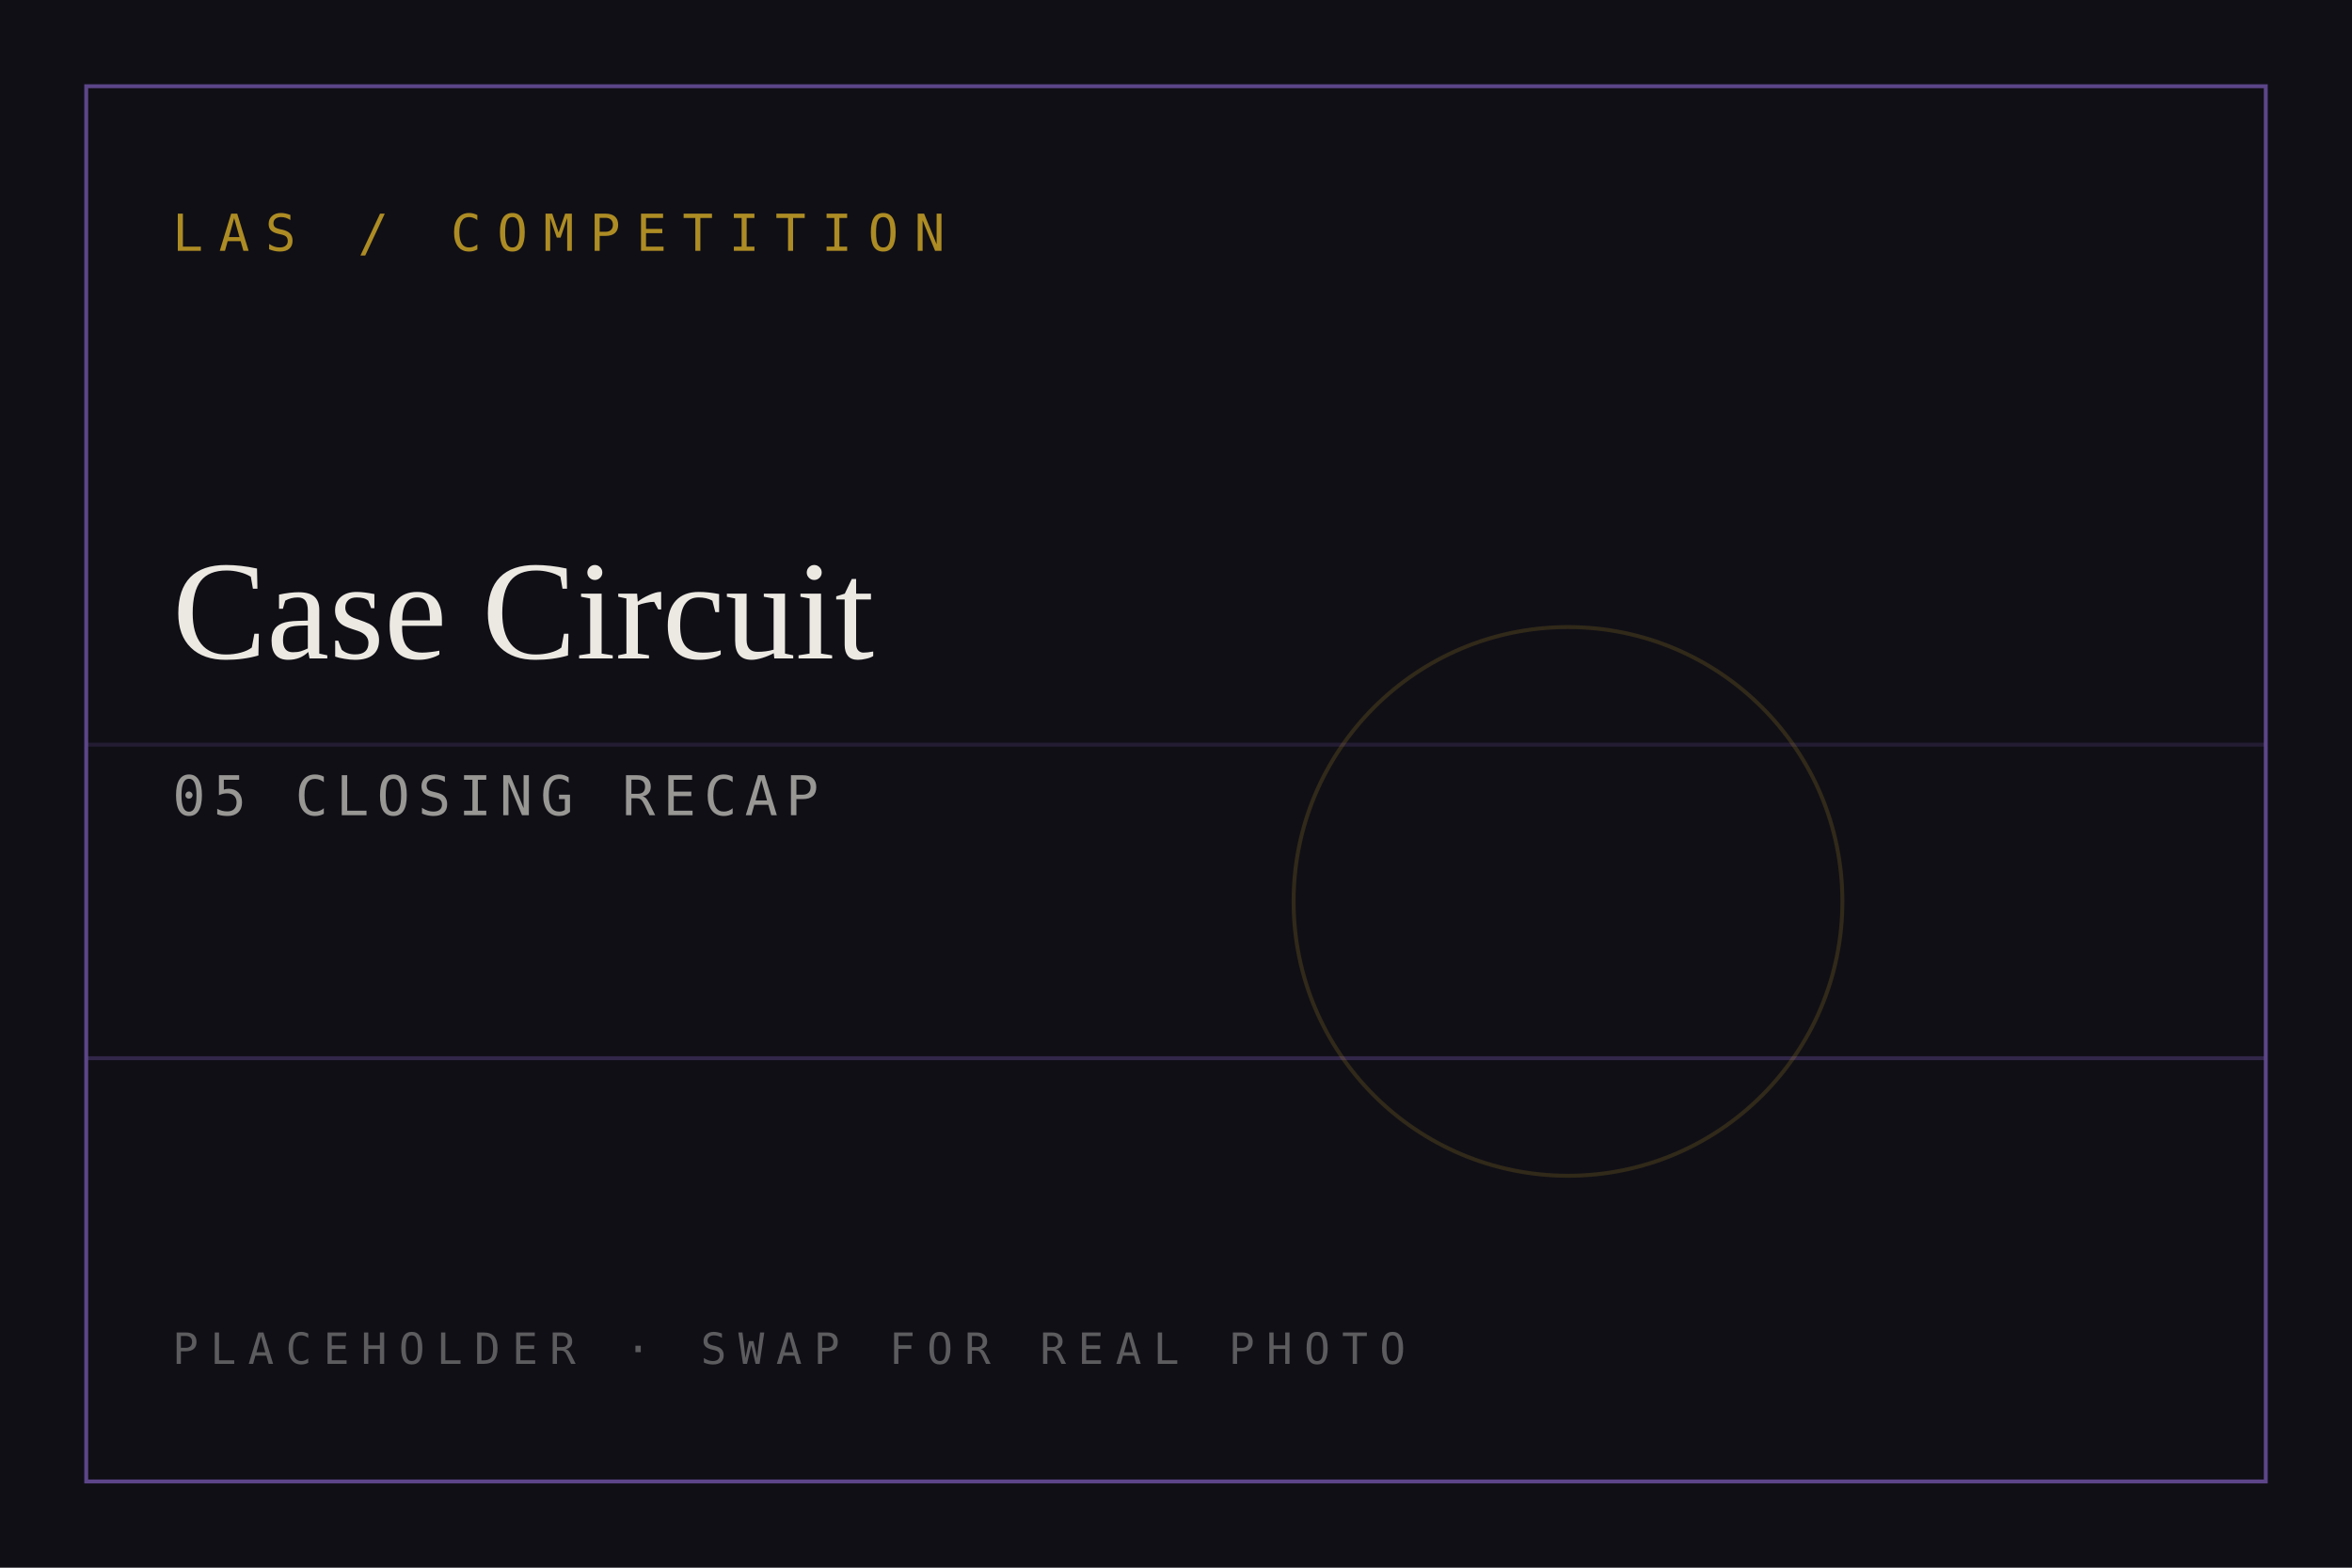
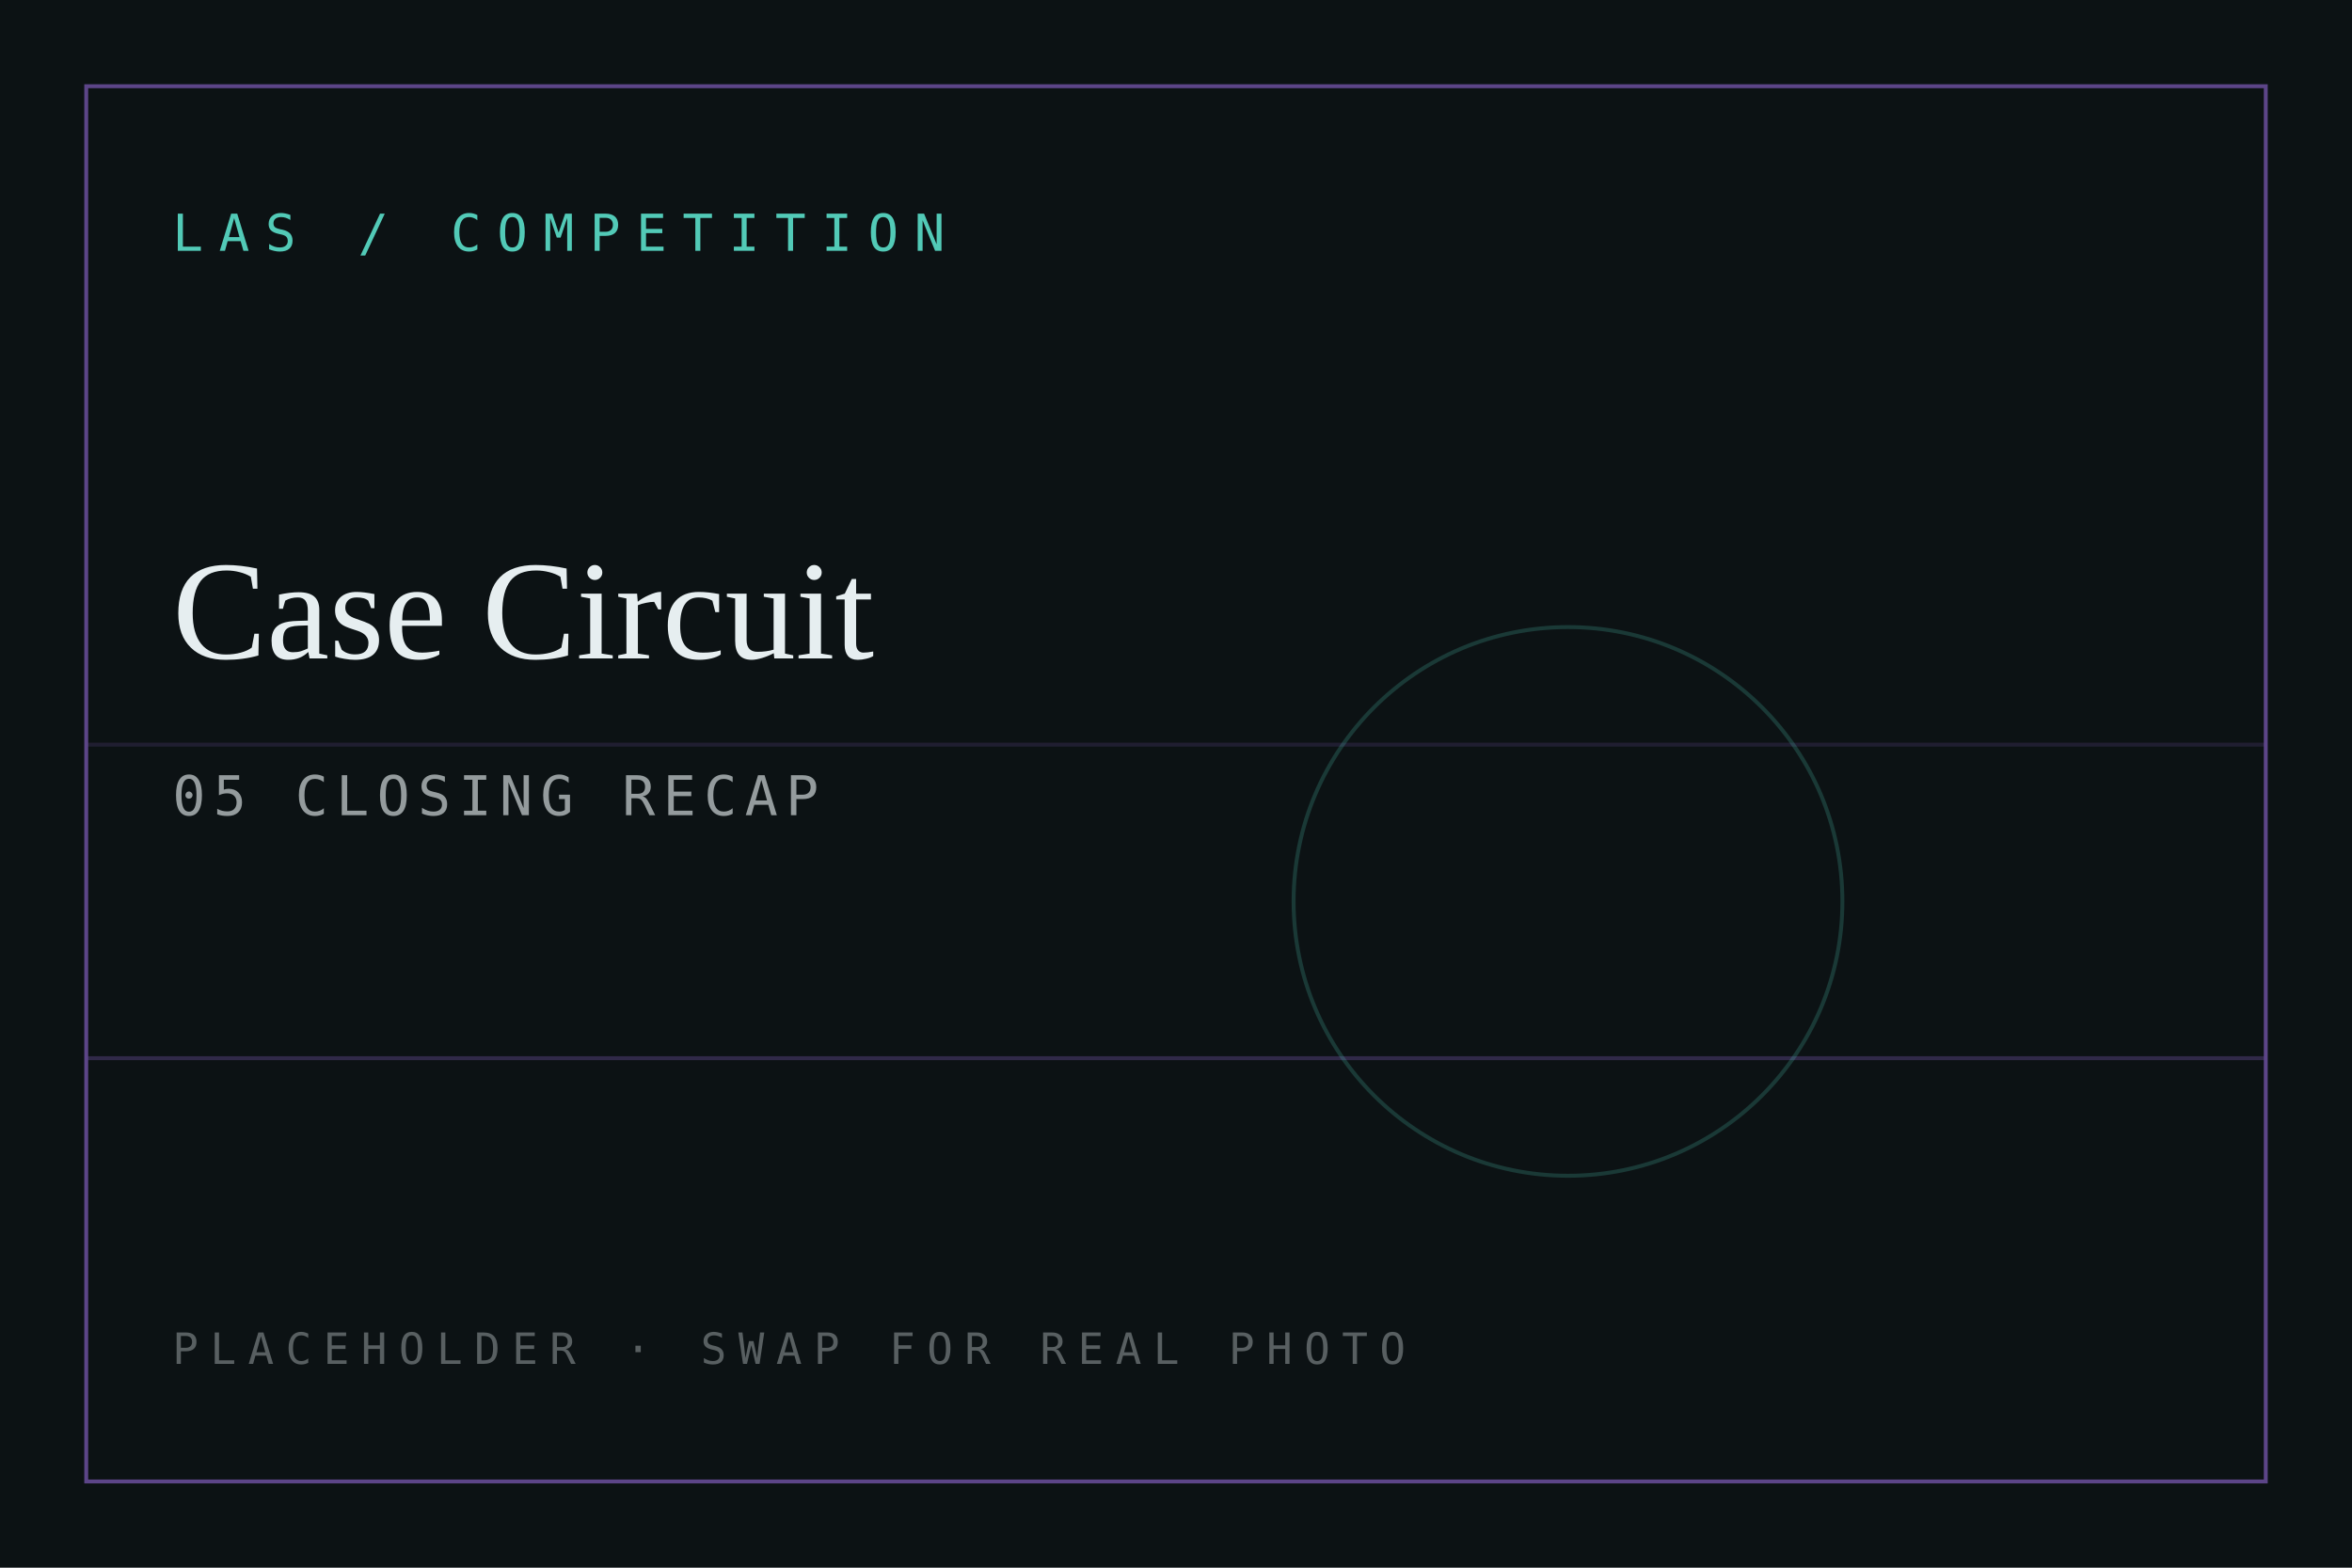
<svg xmlns="http://www.w3.org/2000/svg" width="600" height="400" viewBox="0 0 600 400" role="img" aria-label="Case Circuit Closing recap">
-   <rect width="600" height="400" fill="#100f16" />
+   <rect width="600" height="400" fill="#0c1214" />
  <rect x="22" y="22" width="556" height="356" fill="none" stroke="#5c4588" stroke-width="1" />
  <path d="M22 270 H578" stroke="#5c4588" stroke-opacity="0.45" />
  <path d="M22 190 H578" stroke="#5c4588" stroke-opacity="0.25" />
-   <circle cx="400" cy="230" r="70" fill="none" stroke="#c9a227" stroke-opacity="0.18" />
-   <text x="44" y="64" fill="#c9a227" fill-opacity="0.85" font-family="ui-monospace, SFMono-Regular, Menlo, monospace" font-size="13" letter-spacing="4">LAS / COMPETITION</text>
-   <text x="44" y="168" fill="#ece9e2" font-family="Georgia, 'Times New Roman', serif" font-size="36">Case Circuit</text>
-   <text x="44" y="208" fill="#ece9e2" fill-opacity="0.62" font-family="ui-monospace, SFMono-Regular, Menlo, monospace" font-size="14" letter-spacing="2">05  CLOSING RECAP</text>
-   <text x="44" y="348" fill="#ece9e2" fill-opacity="0.35" font-family="ui-monospace, SFMono-Regular, Menlo, monospace" font-size="11" letter-spacing="3">PLACEHOLDER  ·  SWAP FOR REAL PHOTO</text>
+   <circle cx="400" cy="230" r="70" fill="none" stroke="#5EEAD4" stroke-opacity="0.18" />
+   <text x="44" y="64" fill="#5EEAD4" fill-opacity="0.85" font-family="ui-monospace, SFMono-Regular, Menlo, monospace" font-size="13" letter-spacing="4">LAS / COMPETITION</text>
+   <text x="44" y="168" fill="#e6eef0" font-family="Georgia, 'Times New Roman', serif" font-size="36">Case Circuit</text>
+   <text x="44" y="208" fill="#e6eef0" fill-opacity="0.62" font-family="ui-monospace, SFMono-Regular, Menlo, monospace" font-size="14" letter-spacing="2">05  CLOSING RECAP</text>
+   <text x="44" y="348" fill="#e6eef0" fill-opacity="0.35" font-family="ui-monospace, SFMono-Regular, Menlo, monospace" font-size="11" letter-spacing="3">PLACEHOLDER  ·  SWAP FOR REAL PHOTO</text>
</svg>
